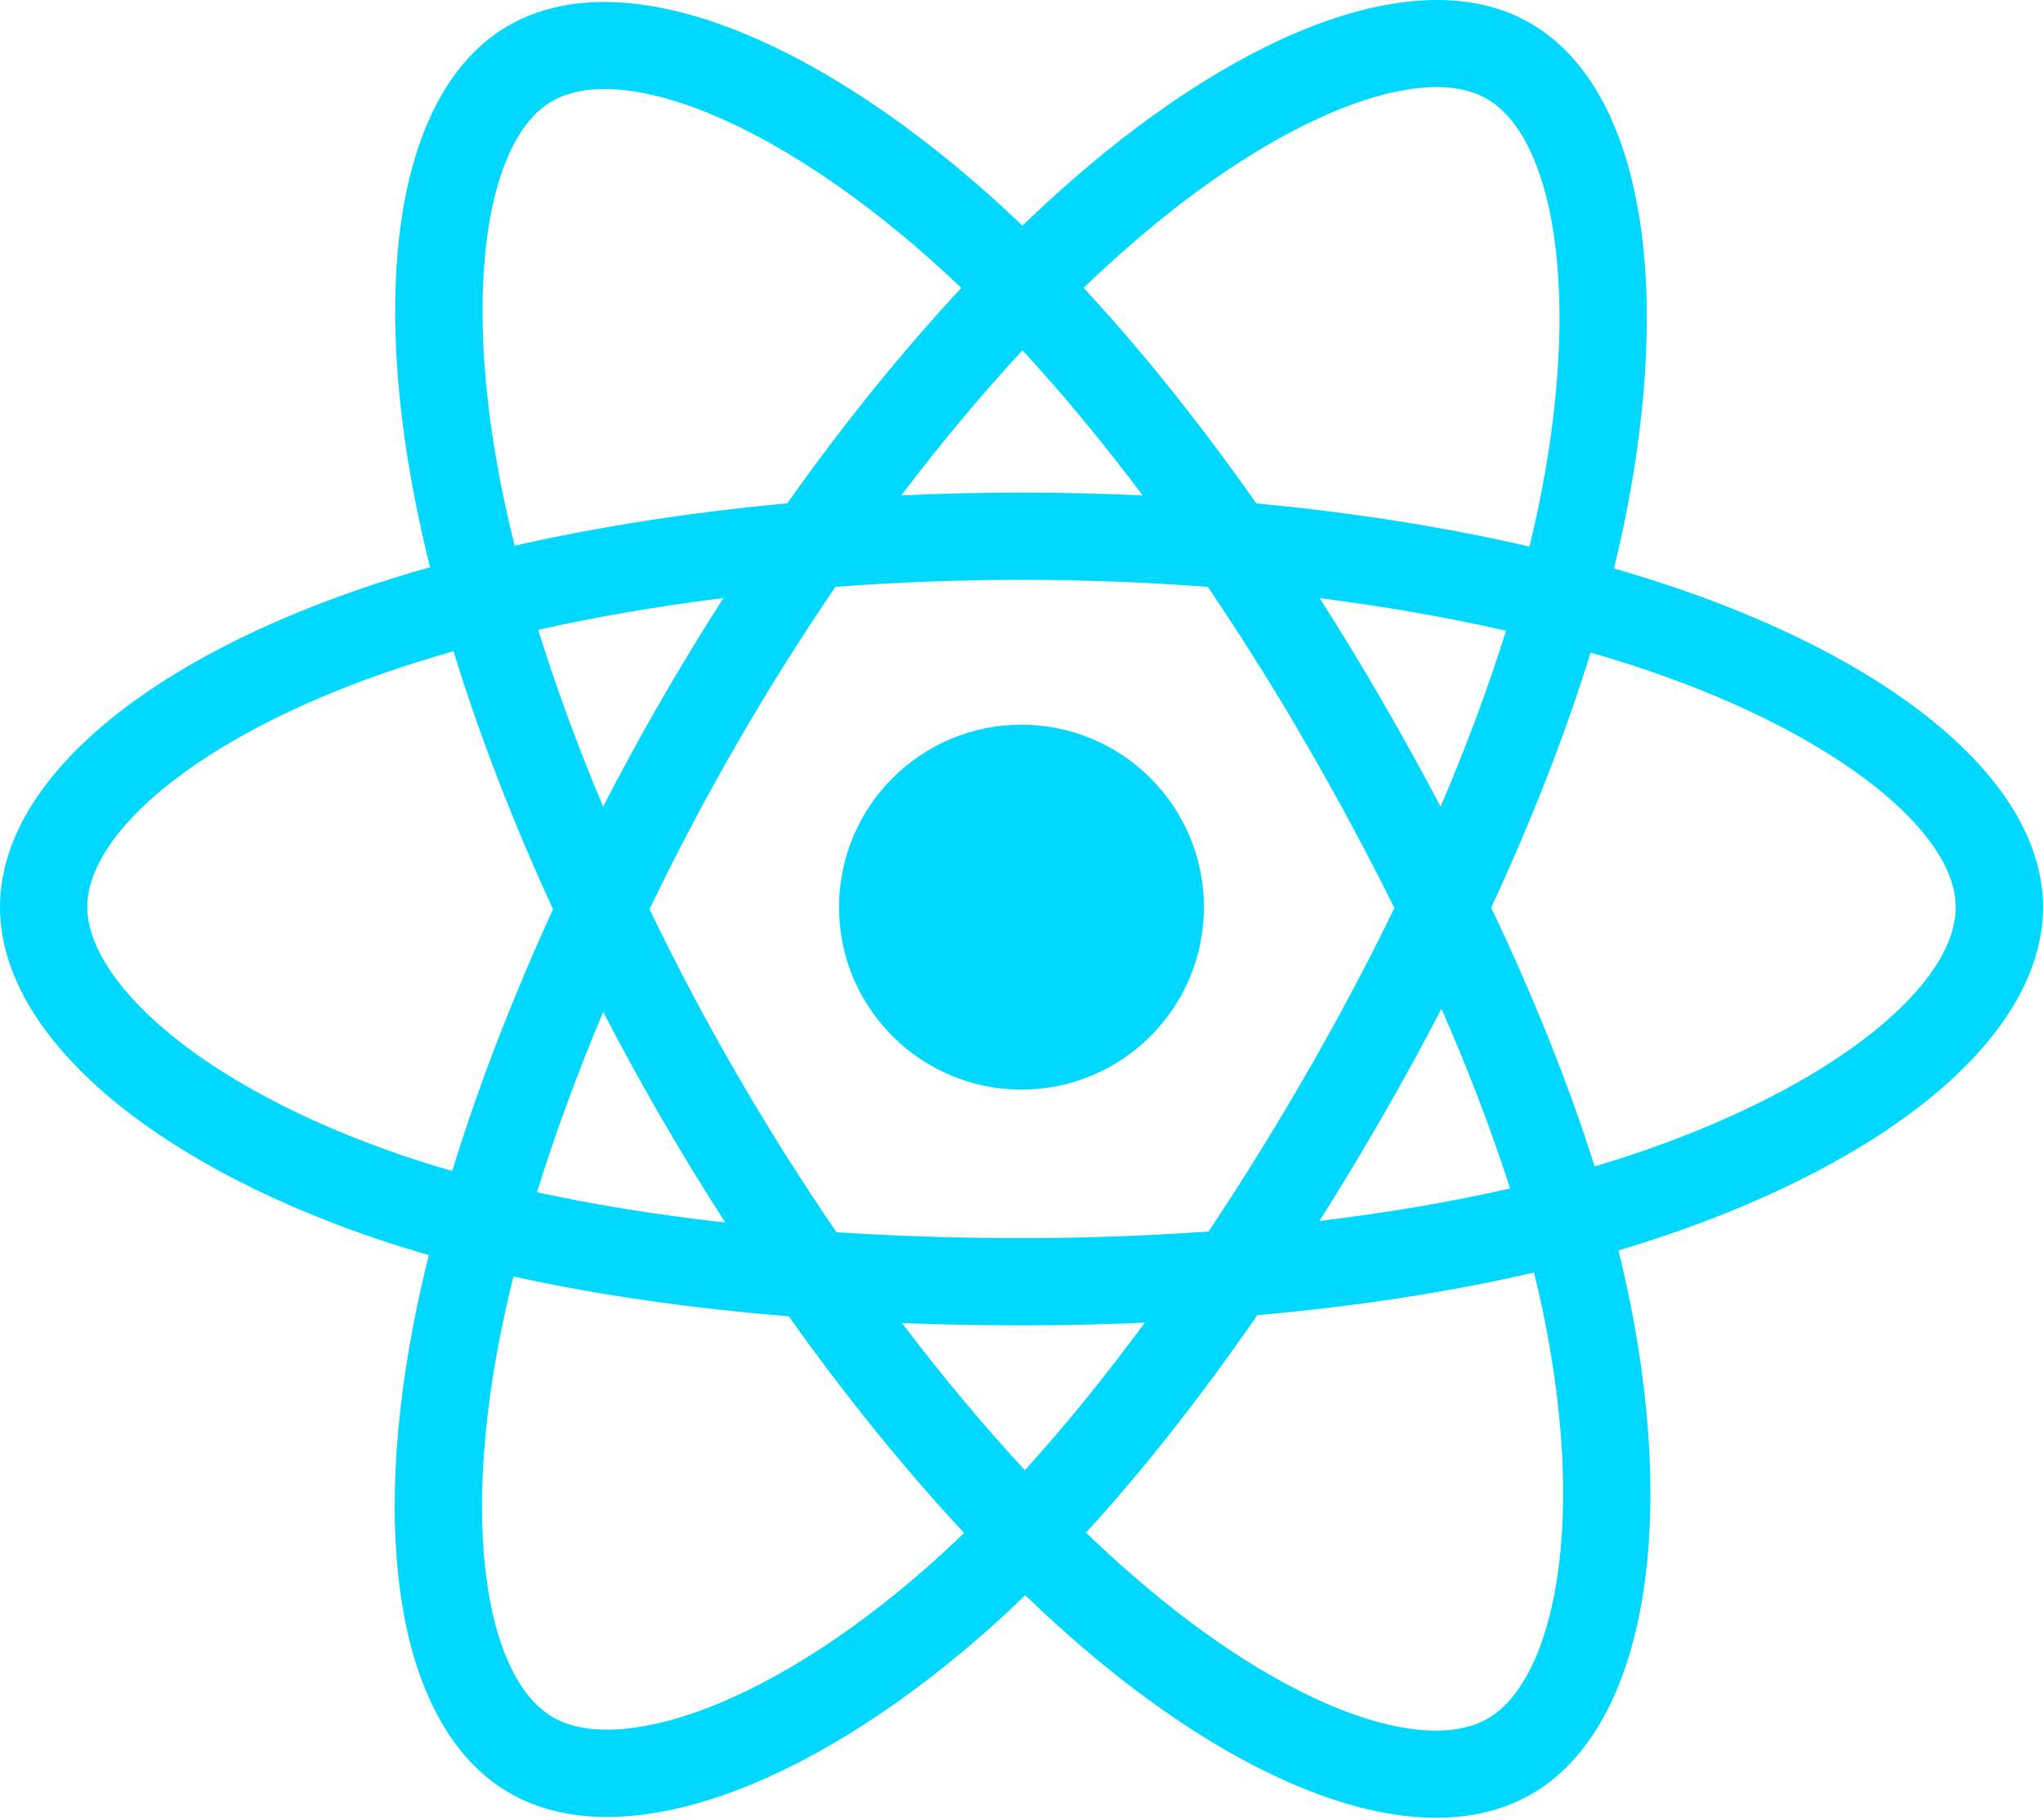
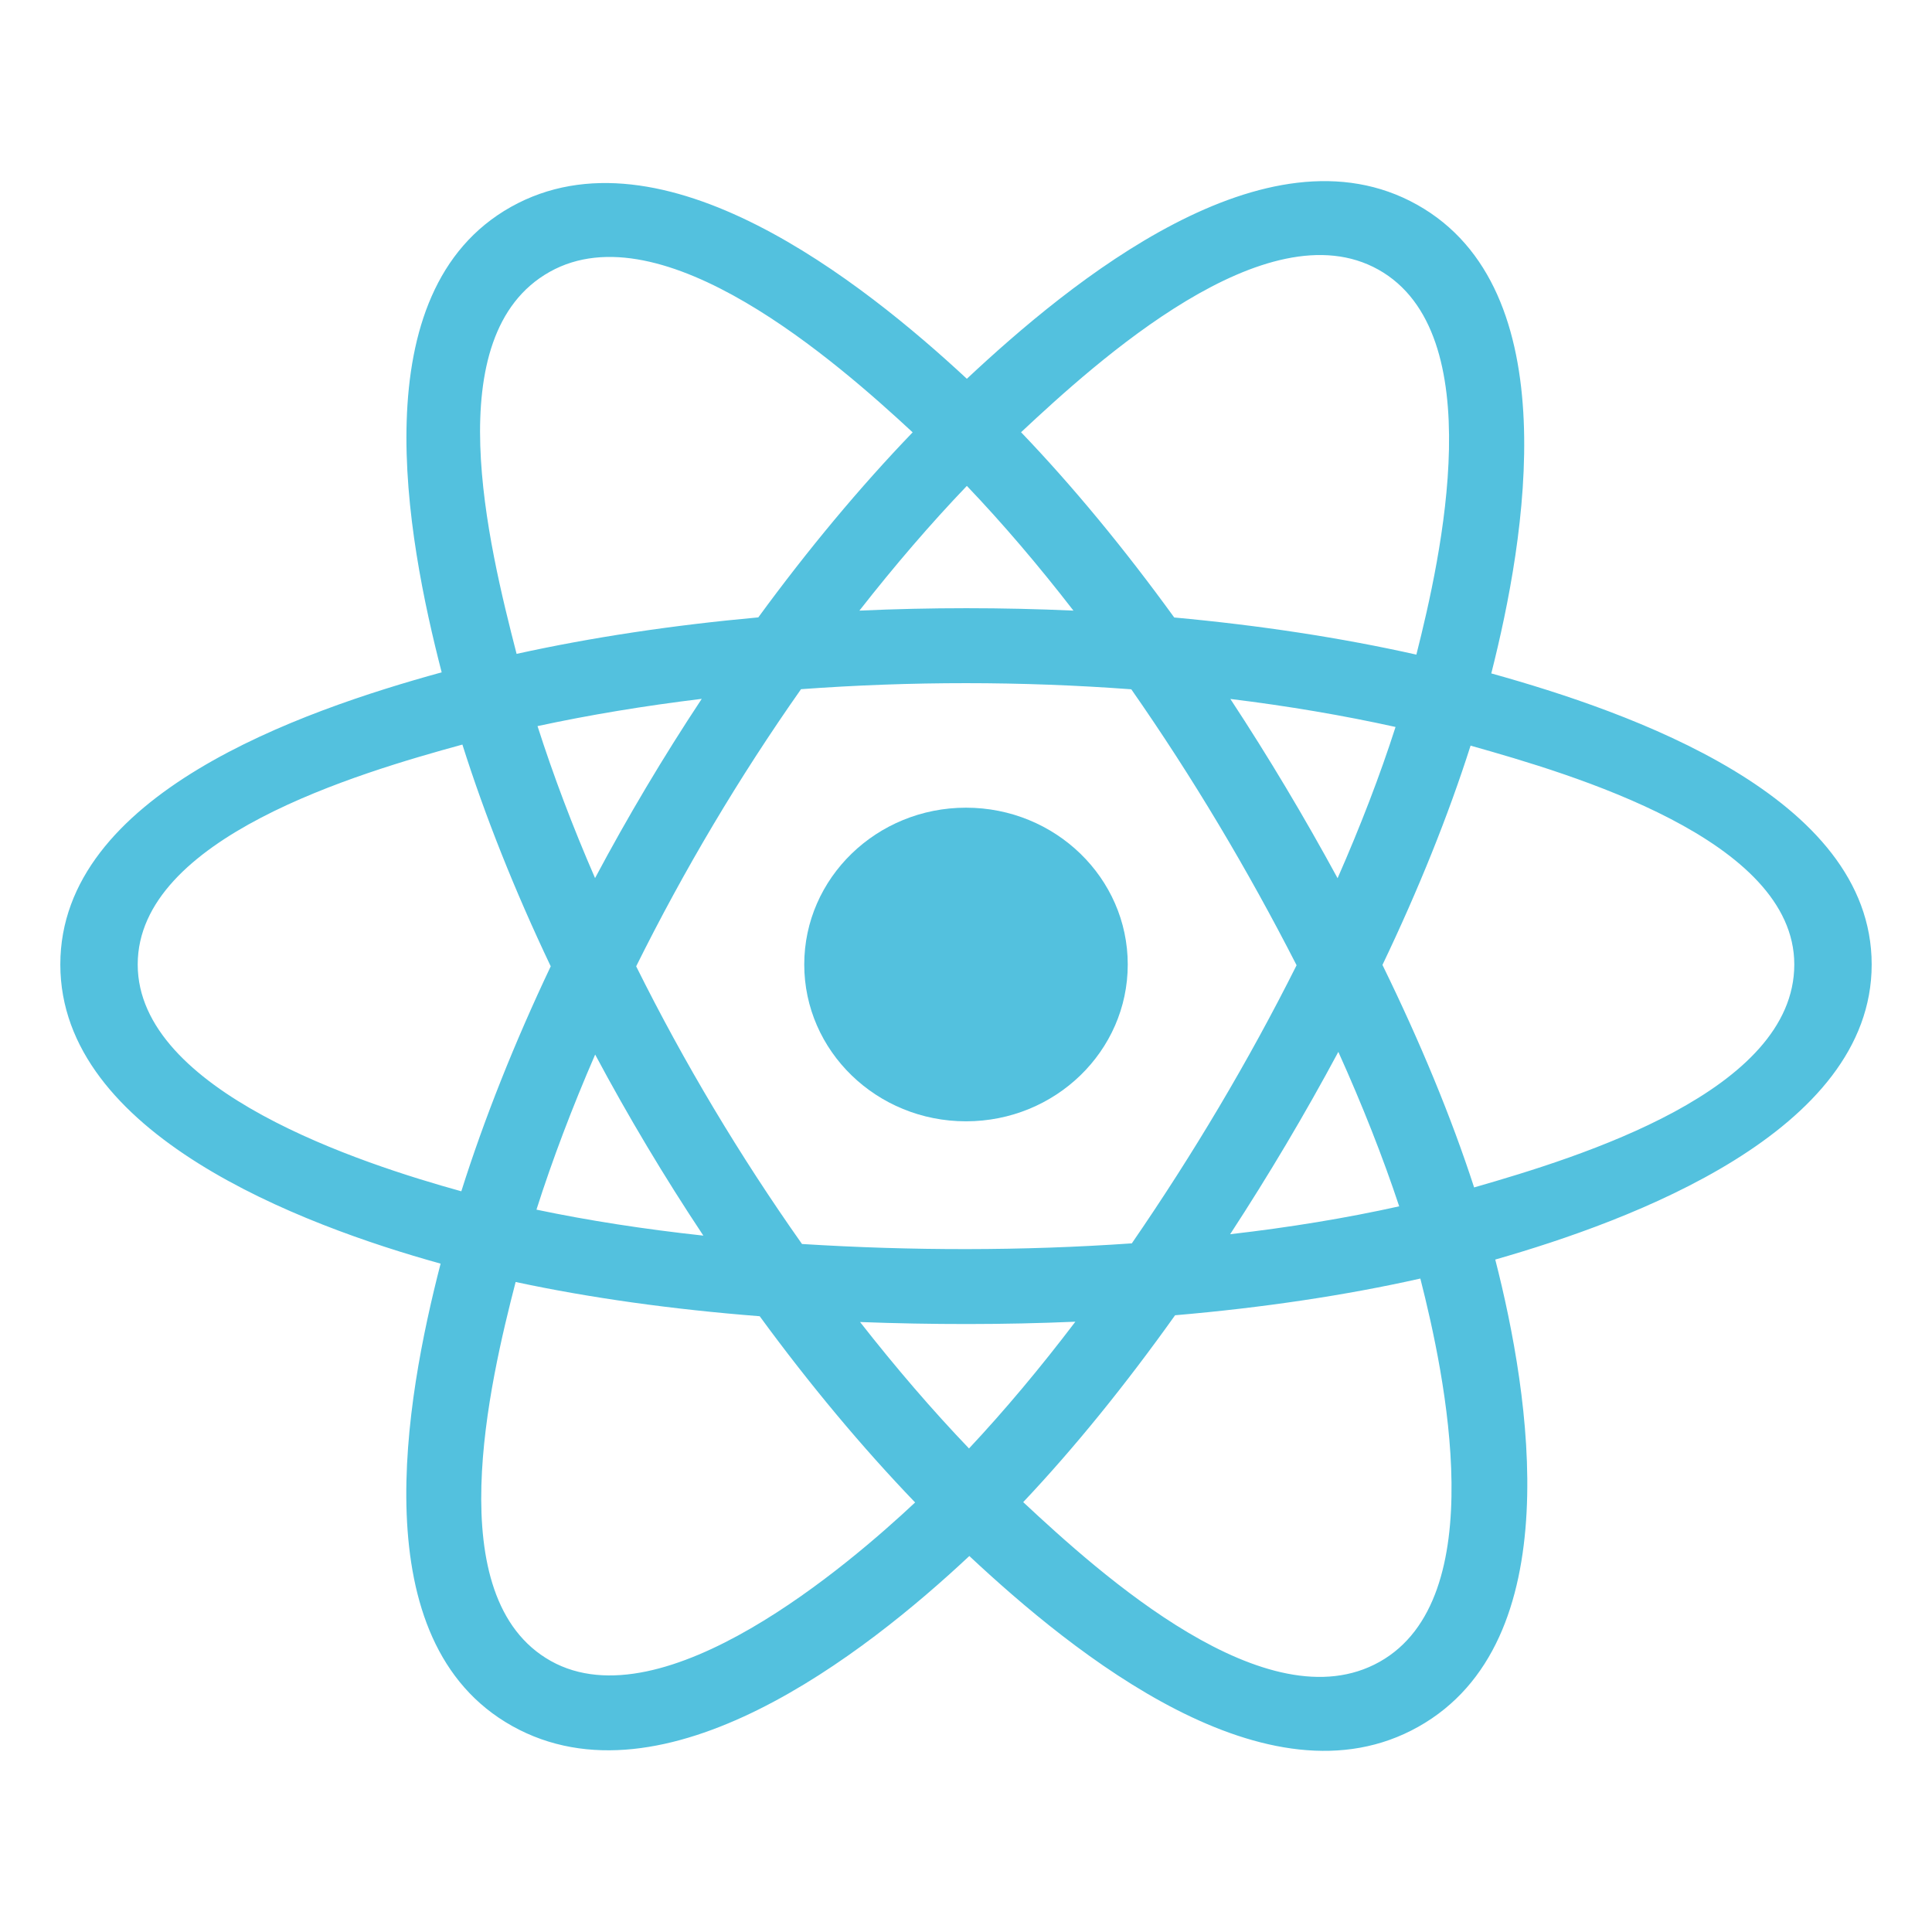
- <svg xmlns="http://www.w3.org/2000/svg" aria-hidden="true" role="img" class="iconify iconify--logos" width="35.93" height="32" preserveAspectRatio="xMidYMid meet" viewBox="0 0 256 228">
-   <path fill="#00D8FF" d="M210.483 73.824a171.49 171.49 0 0 0-8.24-2.597c.465-1.9.893-3.777 1.273-5.621c6.238-30.281 2.16-54.676-11.769-62.708c-13.355-7.7-35.196.329-57.254 19.526a171.23 171.23 0 0 0-6.375 5.848a155.866 155.866 0 0 0-4.241-3.917C100.759 3.829 77.587-4.822 63.673 3.233C50.33 10.957 46.379 33.89 51.995 62.588a170.974 170.974 0 0 0 1.892 8.48c-3.28.932-6.445 1.924-9.474 2.98C17.309 83.498 0 98.307 0 113.668c0 15.865 18.582 31.778 46.812 41.427a145.52 145.52 0 0 0 6.921 2.165a167.467 167.467 0 0 0-2.01 9.138c-5.354 28.2-1.173 50.591 12.134 58.266c13.744 7.926 36.812-.22 59.273-19.855a145.567 145.567 0 0 0 5.342-4.923a168.064 168.064 0 0 0 6.92 6.314c21.758 18.722 43.246 26.282 56.54 18.586c13.731-7.949 18.194-32.003 12.4-61.268a145.016 145.016 0 0 0-1.535-6.842c1.62-.48 3.21-.974 4.76-1.488c29.348-9.723 48.443-25.443 48.443-41.52c0-15.417-17.868-30.326-45.517-39.844Zm-6.365 70.984c-1.4.463-2.836.91-4.3 1.345c-3.24-10.257-7.612-21.163-12.963-32.432c5.106-11 9.31-21.767 12.459-31.957c2.619.758 5.16 1.557 7.61 2.4c23.69 8.156 38.14 20.213 38.14 29.504c0 9.896-15.606 22.743-40.946 31.14Zm-10.514 20.834c2.562 12.94 2.927 24.64 1.23 33.787c-1.524 8.219-4.59 13.698-8.382 15.893c-8.067 4.67-25.32-1.4-43.927-17.412a156.726 156.726 0 0 1-6.437-5.87c7.214-7.889 14.423-17.06 21.459-27.246c12.376-1.098 24.068-2.894 34.671-5.345a134.17 134.17 0 0 1 1.386 6.193ZM87.276 214.515c-7.882 2.783-14.16 2.863-17.955.675c-8.075-4.657-11.432-22.636-6.853-46.752a156.923 156.923 0 0 1 1.869-8.499c10.486 2.32 22.093 3.988 34.498 4.994c7.084 9.967 14.501 19.128 21.976 27.15a134.668 134.668 0 0 1-4.877 4.492c-9.933 8.682-19.886 14.842-28.658 17.94ZM50.35 144.747c-12.483-4.267-22.792-9.812-29.858-15.863c-6.35-5.437-9.555-10.836-9.555-15.216c0-9.322 13.897-21.212 37.076-29.293c2.813-.98 5.757-1.905 8.812-2.773c3.204 10.42 7.406 21.315 12.477 32.332c-5.137 11.18-9.399 22.249-12.634 32.792a134.718 134.718 0 0 1-6.318-1.979Zm12.378-84.26c-4.811-24.587-1.616-43.134 6.425-47.789c8.564-4.958 27.502 2.111 47.463 19.835a144.318 144.318 0 0 1 3.841 3.545c-7.438 7.987-14.787 17.08-21.808 26.988c-12.04 1.116-23.565 2.908-34.161 5.309a160.342 160.342 0 0 1-1.76-7.887Zm110.427 27.268a347.8 347.8 0 0 0-7.785-12.803c8.168 1.033 15.994 2.404 23.343 4.08c-2.206 7.072-4.956 14.465-8.193 22.045a381.151 381.151 0 0 0-7.365-13.322Zm-45.032-43.861c5.044 5.465 10.096 11.566 15.065 18.186a322.04 322.04 0 0 0-30.257-.006c4.974-6.559 10.069-12.652 15.192-18.18ZM82.802 87.83a323.167 323.167 0 0 0-7.227 13.238c-3.184-7.553-5.909-14.98-8.134-22.152c7.304-1.634 15.093-2.97 23.209-3.984a321.524 321.524 0 0 0-7.848 12.897Zm8.081 65.352c-8.385-.936-16.291-2.203-23.593-3.793c2.26-7.3 5.045-14.885 8.298-22.6a321.187 321.187 0 0 0 7.257 13.246c2.594 4.48 5.28 8.868 8.038 13.147Zm37.542 31.03c-5.184-5.592-10.354-11.779-15.403-18.433c4.902.192 9.899.29 14.978.29c5.218 0 10.376-.117 15.453-.343c-4.985 6.774-10.018 12.97-15.028 18.486Zm52.198-57.817c3.422 7.8 6.306 15.345 8.596 22.52c-7.422 1.694-15.436 3.058-23.88 4.071a382.417 382.417 0 0 0 7.859-13.026a347.403 347.403 0 0 0 7.425-13.565Zm-16.898 8.101a358.557 358.557 0 0 1-12.281 19.815a329.4 329.4 0 0 1-23.444.823c-7.967 0-15.716-.248-23.178-.732a310.202 310.202 0 0 1-12.513-19.846h.001a307.41 307.41 0 0 1-10.923-20.627a310.278 310.278 0 0 1 10.89-20.637l-.001.001a307.318 307.318 0 0 1 12.413-19.761c7.613-.576 15.42-.876 23.31-.876H128c7.926 0 15.743.303 23.354.883a329.357 329.357 0 0 1 12.335 19.695a358.489 358.489 0 0 1 11.036 20.54a329.472 329.472 0 0 1-11 20.722Zm22.56-122.124c8.572 4.944 11.906 24.881 6.52 51.026c-.344 1.668-.73 3.367-1.15 5.09c-10.622-2.452-22.155-4.275-34.23-5.408c-7.034-10.017-14.323-19.124-21.64-27.008a160.789 160.789 0 0 1 5.888-5.4c18.9-16.447 36.564-22.941 44.612-18.3ZM128 90.808c12.625 0 22.86 10.235 22.86 22.86s-10.235 22.86-22.86 22.86s-22.86-10.235-22.86-22.86s10.235-22.86 22.86-22.86Z" />
+ <svg xmlns="http://www.w3.org/2000/svg" width="18" height="18" viewBox="0 0 18 18" fill="none">
+   <path d="M10.507 8.986C10.507 8.18 9.832 7.525 9 7.525C8.168 7.525 7.493 8.18 7.493 8.986C7.493 9.793 8.168 10.447 9 10.447C9.832 10.447 10.507 9.793 10.507 8.986Z" fill="#53C1DE" />
+   <path fill-rule="evenodd" clip-rule="evenodd" d="M13.894 6.274C14.212 5.02 14.612 2.695 13.202 1.907C11.799 1.122 9.972 2.626 9.008 3.529C8.046 2.635 6.169 1.138 4.76 1.928C3.357 2.716 3.789 5.002 4.115 6.264C2.806 6.624 0.562 7.4 0.562 8.986C0.562 10.568 2.804 11.412 4.105 11.773C3.778 13.041 3.367 15.295 4.772 16.081C6.186 16.871 8.058 15.409 9.031 14.497C10.002 15.405 11.811 16.876 13.214 16.088C14.623 15.298 14.256 13.004 13.931 11.735C15.192 11.374 17.438 10.548 17.438 8.986C17.438 7.416 15.182 6.633 13.894 6.274ZM13.734 11.063C13.521 10.407 13.232 9.71 12.88 8.99C13.216 8.287 13.493 7.599 13.701 6.947C14.645 7.213 16.717 7.819 16.717 8.986C16.717 10.164 14.729 10.777 13.734 11.063ZM12.853 15.483C11.806 16.071 10.25 14.664 9.533 13.995C10.009 13.491 10.484 12.905 10.948 12.254C11.764 12.184 12.534 12.069 13.233 11.912C13.462 12.81 13.905 14.893 12.853 15.483ZM5.132 15.475C4.085 14.889 4.563 12.878 4.804 11.944C5.495 12.092 6.26 12.199 7.078 12.263C7.544 12.9 8.033 13.485 8.526 13.998C7.917 14.569 6.184 16.063 5.132 15.475ZM1.283 8.986C1.283 7.804 3.342 7.202 4.308 6.937C4.519 7.603 4.796 8.299 5.131 9.003C4.792 9.718 4.511 10.425 4.298 11.099C3.377 10.844 1.283 10.169 1.283 8.986ZM5.121 2.533C6.173 1.943 7.805 3.381 8.503 4.028C8.012 4.538 7.528 5.119 7.065 5.752C6.272 5.824 5.512 5.938 4.813 6.092C4.551 5.074 4.07 3.123 5.121 2.533ZM11.463 6.512C12.002 6.578 12.518 6.666 13.002 6.773C12.857 7.225 12.675 7.697 12.462 8.182C12.152 7.612 11.82 7.055 11.463 6.512ZM9.008 4.527C9.341 4.876 9.674 5.266 10.001 5.689C9.337 5.659 8.671 5.659 8.007 5.689C8.335 5.27 8.67 4.88 9.008 4.527ZM5.544 8.181C5.334 7.698 5.155 7.224 5.008 6.765C5.49 6.661 6.003 6.576 6.538 6.511C6.18 7.052 5.848 7.61 5.544 8.181ZM6.553 11.512C6.001 11.452 5.479 11.371 4.998 11.27C5.147 10.803 5.331 10.318 5.545 9.825C5.853 10.402 6.19 10.966 6.553 11.512ZM9.028 13.495C8.686 13.138 8.346 12.742 8.013 12.317C8.681 12.342 9.35 12.343 10.019 12.314C9.69 12.747 9.358 13.143 9.028 13.495ZM12.469 9.8C12.694 10.299 12.884 10.781 13.036 11.239C12.546 11.348 12.018 11.435 11.461 11.499C11.821 10.947 12.158 10.38 12.469 9.8ZM10.545 11.584C9.523 11.655 8.495 11.654 7.472 11.59C6.891 10.767 6.374 9.902 5.927 9.003C6.372 8.107 6.885 7.243 7.463 6.421C8.487 6.346 9.516 6.346 10.54 6.422C11.113 7.243 11.626 8.105 12.08 8.993C11.631 9.889 11.115 10.755 10.545 11.584ZM12.842 2.512C13.894 3.101 13.426 5.19 13.196 6.099C12.496 5.942 11.736 5.826 10.94 5.753C10.476 5.113 9.996 4.531 9.513 4.027C10.22 3.366 11.8 1.93 12.842 2.512Z" fill="#53C1DE" />
</svg>
